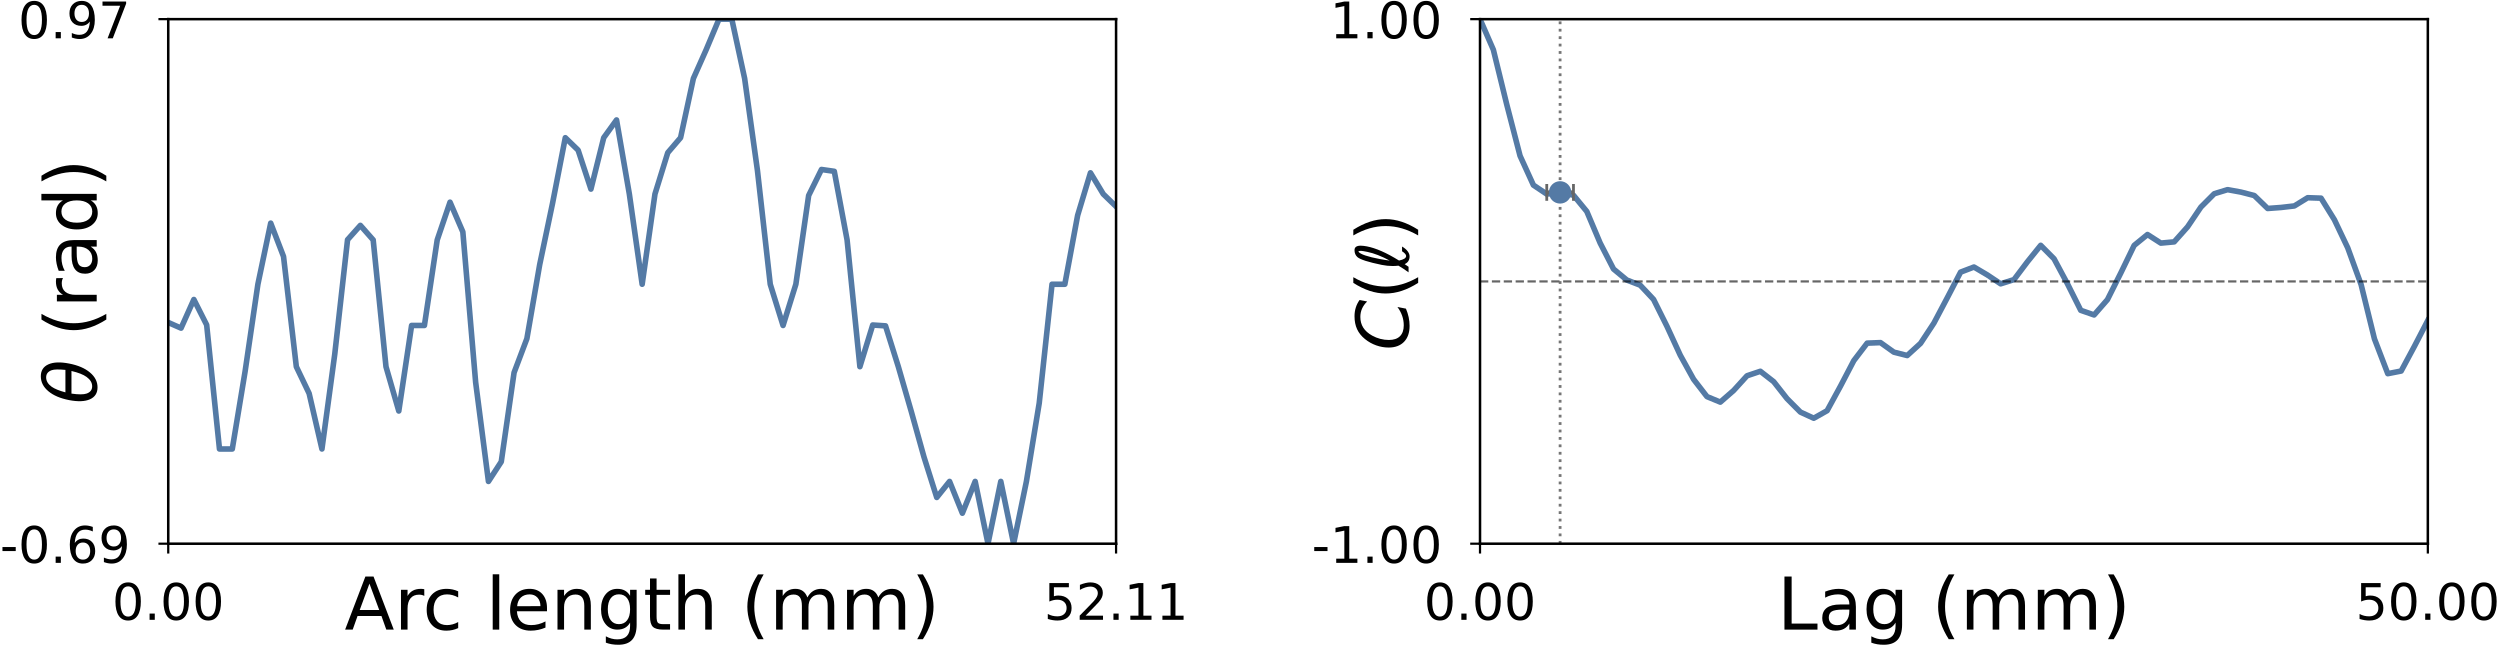
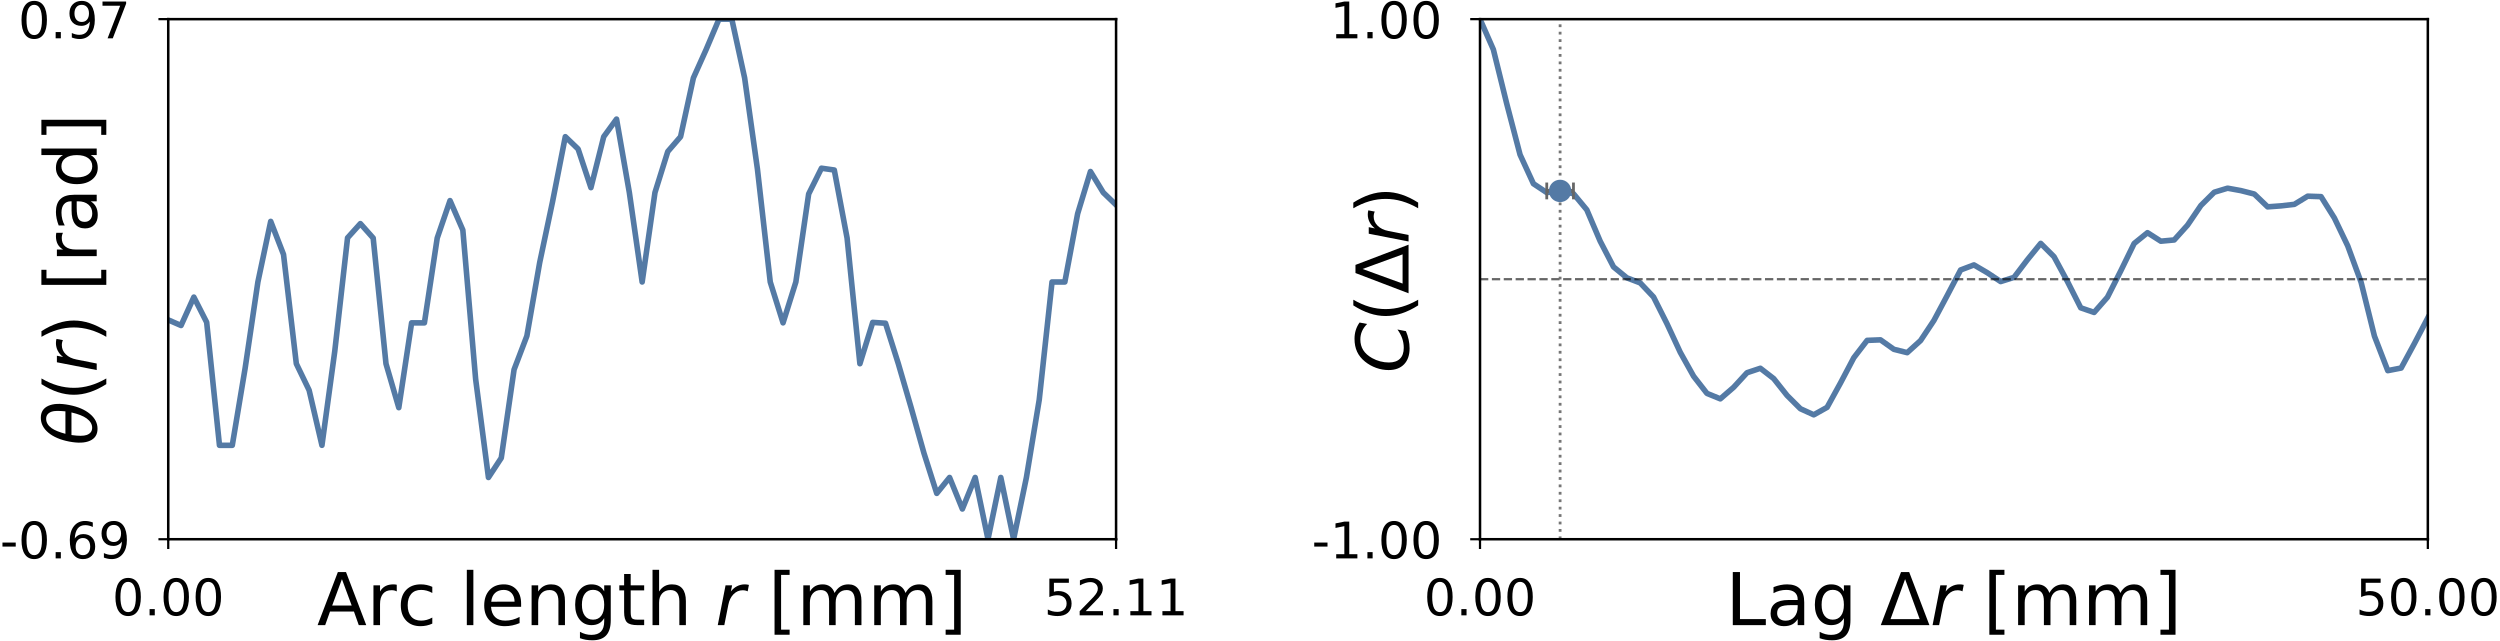
- <svg xmlns="http://www.w3.org/2000/svg" xmlns:xlink="http://www.w3.org/1999/xlink" width="892.663pt" height="230.222pt" viewBox="0 0 892.663 230.222" version="1.1">
+ <svg xmlns="http://www.w3.org/2000/svg" xmlns:xlink="http://www.w3.org/1999/xlink" width="892.663pt" height="228.679pt" viewBox="0 0 892.663 228.679" version="1.1">
  <defs>
    <style type="text/css">*{stroke-linejoin: round; stroke-linecap: butt}</style>
  </defs>
  <g id="figure_1">
    <g id="patch_1">
-       <path d="M 0 230.222  L 892.663 230.222  L 892.663 0  L 0 0  L 0 230.222  z " style="fill: none; opacity: 0" />
+       <path d="M 0 228.679  L 892.663 228.679  L 892.663 0  L 0 0  L 0 228.679  z " style="fill: none; opacity: 0" />
    </g>
    <g id="axes_1">
      <g id="patch_2">
-         <path d="M 60.072 194.139  L 398.51 194.139  L 398.51 6.839  L 60.072 6.839  L 60.072 194.139  z " style="fill: none" />
+         <path d="M 60.072 192.539  L 398.51 192.539  L 398.51 6.839  L 60.072 6.839  L 60.072 192.539  z " style="fill: none" />
      </g>
      <g id="matplotlib.axis_1">
        <g id="xtick_1">
          <g id="line2d_1">
-             <path d="M 60.072 194.139  L 60.072 6.839  " clip-path="url(#p5965bf6356)" style="fill: none; stroke: #b0b0b0; stroke-opacity: 0.25; stroke-width: 0.7; stroke-linecap: square" />
+             <path d="M 60.072 192.539  L 60.072 6.839  " clip-path="url(#p750302f4fc)" style="fill: none; stroke: #b0b0b0; stroke-opacity: 0.25; stroke-width: 0.7; stroke-linecap: square" />
          </g>
          <g id="line2d_2">
            <defs>
-               <path id="mcaba7a3099" d="M 0 0  L 0 3.5  " style="stroke: #000000; stroke-width: 0.8" />
-             </defs>
-             <g>
-               <use xlink:href="#mcaba7a3099" x="60.072" y="194.139" style="stroke: #000000; stroke-width: 0.8" />
+               <path id="md9c0ee90f2" d="M 0 0  L 0 3.5  " style="stroke: #000000; stroke-width: 0.8" />
+             </defs>
+             <g>
+               <use xlink:href="#md9c0ee90f2" x="60.072" y="192.539" style="stroke: #000000; stroke-width: 0.8" />
            </g>
          </g>
          <g id="text_1">
-             <g transform="translate(40.03312 221.3158) scale(0.18 -0.18)">
+             <g transform="translate(40.03312 219.7158) scale(0.18 -0.18)">
              <defs>
                <path id="DejaVuSans-30" d="M 2034 4250  Q 1547 4250 1301 3770  Q 1056 3291 1056 2328  Q 1056 1369 1301 889  Q 1547 409 2034 409  Q 2525 409 2770 889  Q 3016 1369 3016 2328  Q 3016 3291 2770 3770  Q 2525 4250 2034 4250  z M 2034 4750  Q 2819 4750 3233 4129  Q 3647 3509 3647 2328  Q 3647 1150 3233 529  Q 2819 -91 2034 -91  Q 1250 -91 836 529  Q 422 1150 422 2328  Q 422 3509 836 4129  Q 1250 4750 2034 4750  z " transform="scale(0.015625)" />
                <path id="DejaVuSans-2e" d="M 684 794  L 1344 794  L 1344 0  L 684 0  L 684 794  z " transform="scale(0.015625)" />
              </defs>
              <use xlink:href="#DejaVuSans-30" />
              <use xlink:href="#DejaVuSans-2e" transform="translate(63.62305 0)" />
              <use xlink:href="#DejaVuSans-30" transform="translate(95.41016 0)" />
              <use xlink:href="#DejaVuSans-30" transform="translate(159.0332 0)" />
            </g>
          </g>
        </g>
        <g id="xtick_2">
          <g id="line2d_3">
-             <path d="M 398.51 194.139  L 398.51 6.839  " clip-path="url(#p5965bf6356)" style="fill: none; stroke: #b0b0b0; stroke-opacity: 0.25; stroke-width: 0.7; stroke-linecap: square" />
+             <path d="M 398.51 192.539  L 398.51 6.839  " clip-path="url(#p750302f4fc)" style="fill: none; stroke: #b0b0b0; stroke-opacity: 0.25; stroke-width: 0.7; stroke-linecap: square" />
          </g>
          <g id="line2d_4">
            <g>
-               <use xlink:href="#mcaba7a3099" x="398.51" y="194.139" style="stroke: #000000; stroke-width: 0.8" />
+               <use xlink:href="#md9c0ee90f2" x="398.51" y="192.539" style="stroke: #000000; stroke-width: 0.8" />
            </g>
          </g>
          <g id="text_2">
-             <g transform="translate(372.7444 221.3158) scale(0.18 -0.18)">
+             <g transform="translate(372.7444 219.7158) scale(0.18 -0.18)">
              <defs>
                <path id="DejaVuSans-35" d="M 691 4666  L 3169 4666  L 3169 4134  L 1269 4134  L 1269 2991  Q 1406 3038 1543 3061  Q 1681 3084 1819 3084  Q 2600 3084 3056 2656  Q 3513 2228 3513 1497  Q 3513 744 3044 326  Q 2575 -91 1722 -91  Q 1428 -91 1123 -41  Q 819 9 494 109  L 494 744  Q 775 591 1075 516  Q 1375 441 1709 441  Q 2250 441 2565 725  Q 2881 1009 2881 1497  Q 2881 1984 2565 2268  Q 2250 2553 1709 2553  Q 1456 2553 1204 2497  Q 953 2441 691 2322  L 691 4666  z " transform="scale(0.015625)" />
                <path id="DejaVuSans-32" d="M 1228 531  L 3431 531  L 3431 0  L 469 0  L 469 531  Q 828 903 1448 1529  Q 2069 2156 2228 2338  Q 2531 2678 2651 2914  Q 2772 3150 2772 3378  Q 2772 3750 2511 3984  Q 2250 4219 1831 4219  Q 1534 4219 1204 4116  Q 875 4013 500 3803  L 500 4441  Q 881 4594 1212 4672  Q 1544 4750 1819 4750  Q 2544 4750 2975 4387  Q 3406 4025 3406 3419  Q 3406 3131 3298 2873  Q 3191 2616 2906 2266  Q 2828 2175 2409 1742  Q 1991 1309 1228 531  z " transform="scale(0.015625)" />
                <path id="DejaVuSans-31" d="M 794 531  L 1825 531  L 1825 4091  L 703 3866  L 703 4441  L 1819 4666  L 2450 4666  L 2450 531  L 3481 531  L 3481 0  L 794 0  L 794 531  z " transform="scale(0.015625)" />
              </defs>
              <use xlink:href="#DejaVuSans-35" />
              <use xlink:href="#DejaVuSans-32" transform="translate(63.62305 0)" />
              <use xlink:href="#DejaVuSans-2e" transform="translate(127.2461 0)" />
              <use xlink:href="#DejaVuSans-31" transform="translate(159.0332 0)" />
              <use xlink:href="#DejaVuSans-31" transform="translate(222.6562 0)" />
            </g>
          </g>
        </g>
        <g id="text_3">
-           <g transform="translate(123.0281 224.8152) scale(0.26 -0.26)">
+           <g transform="translate(113.2009 223.2192) scale(0.26 -0.26)">
            <defs>
              <path id="DejaVuSans-41" d="M 2188 4044  L 1331 1722  L 3047 1722  L 2188 4044  z M 1831 4666  L 2547 4666  L 4325 0  L 3669 0  L 3244 1197  L 1141 1197  L 716 0  L 50 0  L 1831 4666  z " transform="scale(0.015625)" />
              <path id="DejaVuSans-72" d="M 2631 2963  Q 2534 3019 2420 3045  Q 2306 3072 2169 3072  Q 1681 3072 1420 2755  Q 1159 2438 1159 1844  L 1159 0  L 581 0  L 581 3500  L 1159 3500  L 1159 2956  Q 1341 3275 1631 3429  Q 1922 3584 2338 3584  Q 2397 3584 2469 3576  Q 2541 3569 2628 3553  L 2631 2963  z " transform="scale(0.015625)" />
              <path id="DejaVuSans-63" d="M 3122 3366  L 3122 2828  Q 2878 2963 2633 3030  Q 2388 3097 2138 3097  Q 1578 3097 1268 2742  Q 959 2388 959 1747  Q 959 1106 1268 751  Q 1578 397 2138 397  Q 2388 397 2633 464  Q 2878 531 3122 666  L 3122 134  Q 2881 22 2623 -34  Q 2366 -91 2075 -91  Q 1284 -91 818 406  Q 353 903 353 1747  Q 353 2603 823 3093  Q 1294 3584 2113 3584  Q 2378 3584 2631 3529  Q 2884 3475 3122 3366  z " transform="scale(0.015625)" />
              <path id="DejaVuSans-20" transform="scale(0.015625)" />
              <path id="DejaVuSans-6c" d="M 603 4863  L 1178 4863  L 1178 0  L 603 0  L 603 4863  z " transform="scale(0.015625)" />
              <path id="DejaVuSans-65" d="M 3597 1894  L 3597 1613  L 953 1613  Q 991 1019 1311 708  Q 1631 397 2203 397  Q 2534 397 2845 478  Q 3156 559 3463 722  L 3463 178  Q 3153 47 2828 -22  Q 2503 -91 2169 -91  Q 1331 -91 842 396  Q 353 884 353 1716  Q 353 2575 817 3079  Q 1281 3584 2069 3584  Q 2775 3584 3186 3129  Q 3597 2675 3597 1894  z M 3022 2063  Q 3016 2534 2758 2815  Q 2500 3097 2075 3097  Q 1594 3097 1305 2825  Q 1016 2553 972 2059  L 3022 2063  z " transform="scale(0.015625)" />
              <path id="DejaVuSans-6e" d="M 3513 2113  L 3513 0  L 2938 0  L 2938 2094  Q 2938 2591 2744 2837  Q 2550 3084 2163 3084  Q 1697 3084 1428 2787  Q 1159 2491 1159 1978  L 1159 0  L 581 0  L 581 3500  L 1159 3500  L 1159 2956  Q 1366 3272 1645 3428  Q 1925 3584 2291 3584  Q 2894 3584 3203 3211  Q 3513 2838 3513 2113  z " transform="scale(0.015625)" />
              <path id="DejaVuSans-67" d="M 2906 1791  Q 2906 2416 2648 2759  Q 2391 3103 1925 3103  Q 1463 3103 1205 2759  Q 947 2416 947 1791  Q 947 1169 1205 825  Q 1463 481 1925 481  Q 2391 481 2648 825  Q 2906 1169 2906 1791  z M 3481 434  Q 3481 -459 3084 -895  Q 2688 -1331 1869 -1331  Q 1566 -1331 1297 -1286  Q 1028 -1241 775 -1147  L 775 -588  Q 1028 -725 1275 -790  Q 1522 -856 1778 -856  Q 2344 -856 2625 -561  Q 2906 -266 2906 331  L 2906 616  Q 2728 306 2450 153  Q 2172 0 1784 0  Q 1141 0 747 490  Q 353 981 353 1791  Q 353 2603 747 3093  Q 1141 3584 1784 3584  Q 2172 3584 2450 3431  Q 2728 3278 2906 2969  L 2906 3500  L 3481 3500  L 3481 434  z " transform="scale(0.015625)" />
              <path id="DejaVuSans-74" d="M 1172 4494  L 1172 3500  L 2356 3500  L 2356 3053  L 1172 3053  L 1172 1153  Q 1172 725 1289 603  Q 1406 481 1766 481  L 2356 481  L 2356 0  L 1766 0  Q 1100 0 847 248  Q 594 497 594 1153  L 594 3053  L 172 3053  L 172 3500  L 594 3500  L 594 4494  L 1172 4494  z " transform="scale(0.015625)" />
              <path id="DejaVuSans-68" d="M 3513 2113  L 3513 0  L 2938 0  L 2938 2094  Q 2938 2591 2744 2837  Q 2550 3084 2163 3084  Q 1697 3084 1428 2787  Q 1159 2491 1159 1978  L 1159 0  L 581 0  L 581 4863  L 1159 4863  L 1159 2956  Q 1366 3272 1645 3428  Q 1925 3584 2291 3584  Q 2894 3584 3203 3211  Q 3513 2838 3513 2113  z " transform="scale(0.015625)" />
-               <path id="DejaVuSans-28" d="M 1984 4856  Q 1566 4138 1362 3434  Q 1159 2731 1159 2009  Q 1159 1288 1364 580  Q 1569 -128 1984 -844  L 1484 -844  Q 1016 -109 783 600  Q 550 1309 550 2009  Q 550 2706 781 3412  Q 1013 4119 1484 4856  L 1984 4856  z " transform="scale(0.015625)" />
+               <path id="DejaVuSans-Oblique-72" d="M 2853 2969  Q 2766 3016 2653 3041  Q 2541 3066 2413 3066  Q 1953 3066 1609 2717  Q 1266 2369 1153 1784  L 800 0  L 225 0  L 909 3500  L 1484 3500  L 1375 2956  Q 1603 3259 1920 3421  Q 2238 3584 2597 3584  Q 2691 3584 2781 3573  Q 2872 3563 2963 3538  L 2853 2969  z " transform="scale(0.015625)" />
+               <path id="DejaVuSans-5b" d="M 550 4863  L 1875 4863  L 1875 4416  L 1125 4416  L 1125 -397  L 1875 -397  L 1875 -844  L 550 -844  L 550 4863  z " transform="scale(0.015625)" />
              <path id="DejaVuSans-6d" d="M 3328 2828  Q 3544 3216 3844 3400  Q 4144 3584 4550 3584  Q 5097 3584 5394 3201  Q 5691 2819 5691 2113  L 5691 0  L 5113 0  L 5113 2094  Q 5113 2597 4934 2840  Q 4756 3084 4391 3084  Q 3944 3084 3684 2787  Q 3425 2491 3425 1978  L 3425 0  L 2847 0  L 2847 2094  Q 2847 2600 2669 2842  Q 2491 3084 2119 3084  Q 1678 3084 1418 2786  Q 1159 2488 1159 1978  L 1159 0  L 581 0  L 581 3500  L 1159 3500  L 1159 2956  Q 1356 3278 1631 3431  Q 1906 3584 2284 3584  Q 2666 3584 2933 3390  Q 3200 3197 3328 2828  z " transform="scale(0.015625)" />
-               <path id="DejaVuSans-29" d="M 513 4856  L 1013 4856  Q 1481 4119 1714 3412  Q 1947 2706 1947 2009  Q 1947 1309 1714 600  Q 1481 -109 1013 -844  L 513 -844  Q 928 -128 1133 580  Q 1338 1288 1338 2009  Q 1338 2731 1133 3434  Q 928 4138 513 4856  z " transform="scale(0.015625)" />
-             </defs>
-             <use xlink:href="#DejaVuSans-41" />
-             <use xlink:href="#DejaVuSans-72" transform="translate(68.4082 0)" />
-             <use xlink:href="#DejaVuSans-63" transform="translate(107.2715 0)" />
-             <use xlink:href="#DejaVuSans-20" transform="translate(162.252 0)" />
-             <use xlink:href="#DejaVuSans-6c" transform="translate(194.0391 0)" />
-             <use xlink:href="#DejaVuSans-65" transform="translate(221.8223 0)" />
-             <use xlink:href="#DejaVuSans-6e" transform="translate(283.3457 0)" />
-             <use xlink:href="#DejaVuSans-67" transform="translate(346.7246 0)" />
-             <use xlink:href="#DejaVuSans-74" transform="translate(410.2012 0)" />
-             <use xlink:href="#DejaVuSans-68" transform="translate(449.4102 0)" />
-             <use xlink:href="#DejaVuSans-20" transform="translate(512.7891 0)" />
-             <use xlink:href="#DejaVuSans-28" transform="translate(544.5762 0)" />
-             <use xlink:href="#DejaVuSans-6d" transform="translate(583.5898 0)" />
-             <use xlink:href="#DejaVuSans-6d" transform="translate(681.002 0)" />
-             <use xlink:href="#DejaVuSans-29" transform="translate(778.4141 0)" />
+               <path id="DejaVuSans-5d" d="M 1947 4863  L 1947 -844  L 622 -844  L 622 -397  L 1369 -397  L 1369 4416  L 622 4416  L 622 4863  L 1947 4863  z " transform="scale(0.015625)" />
+             </defs>
+             <use xlink:href="#DejaVuSans-41" transform="translate(0 0.015625)" />
+             <use xlink:href="#DejaVuSans-72" transform="translate(68.4082 0.015625)" />
+             <use xlink:href="#DejaVuSans-63" transform="translate(109.5215 0.015625)" />
+             <use xlink:href="#DejaVuSans-20" transform="translate(164.502 0.015625)" />
+             <use xlink:href="#DejaVuSans-6c" transform="translate(196.2891 0.015625)" />
+             <use xlink:href="#DejaVuSans-65" transform="translate(224.0723 0.015625)" />
+             <use xlink:href="#DejaVuSans-6e" transform="translate(285.5957 0.015625)" />
+             <use xlink:href="#DejaVuSans-67" transform="translate(348.9746 0.015625)" />
+             <use xlink:href="#DejaVuSans-74" transform="translate(412.4512 0.015625)" />
+             <use xlink:href="#DejaVuSans-68" transform="translate(451.6602 0.015625)" />
+             <use xlink:href="#DejaVuSans-20" transform="translate(515.0391 0.015625)" />
+             <use xlink:href="#DejaVuSans-Oblique-72" transform="translate(546.8262 0.015625)" />
+             <use xlink:href="#DejaVuSans-20" transform="translate(587.9395 0.015625)" />
+             <use xlink:href="#DejaVuSans-5b" transform="translate(619.7266 0.015625)" />
+             <use xlink:href="#DejaVuSans-6d" transform="translate(658.7402 0.015625)" />
+             <use xlink:href="#DejaVuSans-6d" transform="translate(756.1523 0.015625)" />
+             <use xlink:href="#DejaVuSans-5d" transform="translate(853.5645 0.015625)" />
          </g>
        </g>
      </g>
      <g id="matplotlib.axis_2">
        <g id="ytick_1">
          <g id="line2d_5">
-             <path d="M 60.072 194.139  L 398.51 194.139  " clip-path="url(#p5965bf6356)" style="fill: none; stroke: #b0b0b0; stroke-opacity: 0.25; stroke-width: 0.7; stroke-linecap: square" />
+             <path d="M 60.072 192.539  L 398.51 192.539  " clip-path="url(#p750302f4fc)" style="fill: none; stroke: #b0b0b0; stroke-opacity: 0.25; stroke-width: 0.7; stroke-linecap: square" />
          </g>
          <g id="line2d_6">
            <defs>
-               <path id="m5c3ccaa0fc" d="M 0 0  L -3.5 0  " style="stroke: #000000; stroke-width: 0.8" />
-             </defs>
-             <g>
-               <use xlink:href="#m5c3ccaa0fc" x="60.072" y="194.139" style="stroke: #000000; stroke-width: 0.8" />
+               <path id="m262444c61d" d="M 0 0  L -3.5 0  " style="stroke: #000000; stroke-width: 0.8" />
+             </defs>
+             <g>
+               <use xlink:href="#m262444c61d" x="60.072" y="192.539" style="stroke: #000000; stroke-width: 0.8" />
            </g>
          </g>
          <g id="text_4">
-             <g transform="translate(0 200.9772) scale(0.18 -0.18)">
+             <g transform="translate(0 199.3772) scale(0.18 -0.18)">
              <defs>
                <path id="DejaVuSans-2d" d="M 313 2009  L 1997 2009  L 1997 1497  L 313 1497  L 313 2009  z " transform="scale(0.015625)" />
                <path id="DejaVuSans-36" d="M 2113 2584  Q 1688 2584 1439 2293  Q 1191 2003 1191 1497  Q 1191 994 1439 701  Q 1688 409 2113 409  Q 2538 409 2786 701  Q 3034 994 3034 1497  Q 3034 2003 2786 2293  Q 2538 2584 2113 2584  z M 3366 4563  L 3366 3988  Q 3128 4100 2886 4159  Q 2644 4219 2406 4219  Q 1781 4219 1451 3797  Q 1122 3375 1075 2522  Q 1259 2794 1537 2939  Q 1816 3084 2150 3084  Q 2853 3084 3261 2657  Q 3669 2231 3669 1497  Q 3669 778 3244 343  Q 2819 -91 2113 -91  Q 1303 -91 875 529  Q 447 1150 447 2328  Q 447 3434 972 4092  Q 1497 4750 2381 4750  Q 2619 4750 2861 4703  Q 3103 4656 3366 4563  z " transform="scale(0.015625)" />
                <path id="DejaVuSans-39" d="M 703 97  L 703 672  Q 941 559 1184 500  Q 1428 441 1663 441  Q 2288 441 2617 861  Q 2947 1281 2994 2138  Q 2813 1869 2534 1725  Q 2256 1581 1919 1581  Q 1219 1581 811 2004  Q 403 2428 403 3163  Q 403 3881 828 4315  Q 1253 4750 1959 4750  Q 2769 4750 3195 4129  Q 3622 3509 3622 2328  Q 3622 1225 3098 567  Q 2575 -91 1691 -91  Q 1453 -91 1209 -44  Q 966 3 703 97  z M 1959 2075  Q 2384 2075 2632 2365  Q 2881 2656 2881 3163  Q 2881 3666 2632 3958  Q 2384 4250 1959 4250  Q 1534 4250 1286 3958  Q 1038 3666 1038 3163  Q 1038 2656 1286 2365  Q 1534 2075 1959 2075  z " transform="scale(0.015625)" />
              </defs>
              <use xlink:href="#DejaVuSans-2d" />
              <use xlink:href="#DejaVuSans-30" transform="translate(36.08398 0)" />
              <use xlink:href="#DejaVuSans-2e" transform="translate(99.70703 0)" />
              <use xlink:href="#DejaVuSans-36" transform="translate(131.4941 0)" />
              <use xlink:href="#DejaVuSans-39" transform="translate(195.1172 0)" />
            </g>
          </g>
        </g>
        <g id="ytick_2">
          <g id="line2d_7">
-             <path d="M 60.072 6.839  L 398.51 6.839  " clip-path="url(#p5965bf6356)" style="fill: none; stroke: #b0b0b0; stroke-opacity: 0.25; stroke-width: 0.7; stroke-linecap: square" />
+             <path d="M 60.072 6.839  L 398.51 6.839  " clip-path="url(#p750302f4fc)" style="fill: none; stroke: #b0b0b0; stroke-opacity: 0.25; stroke-width: 0.7; stroke-linecap: square" />
          </g>
          <g id="line2d_8">
            <g>
-               <use xlink:href="#m5c3ccaa0fc" x="60.072" y="6.839" style="stroke: #000000; stroke-width: 0.8" />
+               <use xlink:href="#m262444c61d" x="60.072" y="6.839" style="stroke: #000000; stroke-width: 0.8" />
            </g>
          </g>
          <g id="text_5">
            <g transform="translate(6.494062 13.67719) scale(0.18 -0.18)">
              <defs>
                <path id="DejaVuSans-37" d="M 525 4666  L 3525 4666  L 3525 4397  L 1831 0  L 1172 0  L 2766 4134  L 525 4134  L 525 4666  z " transform="scale(0.015625)" />
              </defs>
              <use xlink:href="#DejaVuSans-30" />
              <use xlink:href="#DejaVuSans-2e" transform="translate(63.62305 0)" />
              <use xlink:href="#DejaVuSans-39" transform="translate(95.41016 0)" />
              <use xlink:href="#DejaVuSans-37" transform="translate(159.0332 0)" />
            </g>
          </g>
        </g>
        <g id="text_6">
-           <g transform="translate(34.59281 144.2986) rotate(-90) scale(0.26 -0.26)">
+           <g transform="translate(34.59281 159.0986) rotate(-90) scale(0.26 -0.26)">
            <defs>
              <path id="DejaVuSans-Oblique-3b8" d="M 2913 2219  L 925 2219  Q 791 1284 928 888  Q 1100 400 1566 400  Q 2034 400 2391 891  Q 2703 1322 2913 2219  z M 3009 2750  Q 3094 3638 2984 3950  Q 2813 4444 2353 4444  Q 1875 4444 1525 3956  Q 1250 3563 1034 2750  L 3009 2750  z M 2444 4913  Q 3194 4913 3494 4250  Q 3794 3591 3566 2422  Q 3341 1256 2781 594  Q 2225 -72 1475 -72  Q 722 -72 425 594  Q 128 1256 353 2422  Q 581 3591 1134 4250  Q 1691 4913 2444 4913  z " transform="scale(0.015625)" />
+               <path id="DejaVuSans-28" d="M 1984 4856  Q 1566 4138 1362 3434  Q 1159 2731 1159 2009  Q 1159 1288 1364 580  Q 1569 -128 1984 -844  L 1484 -844  Q 1016 -109 783 600  Q 550 1309 550 2009  Q 550 2706 781 3412  Q 1013 4119 1484 4856  L 1984 4856  z " transform="scale(0.015625)" />
+               <path id="DejaVuSans-29" d="M 513 4856  L 1013 4856  Q 1481 4119 1714 3412  Q 1947 2706 1947 2009  Q 1947 1309 1714 600  Q 1481 -109 1013 -844  L 513 -844  Q 928 -128 1133 580  Q 1338 1288 1338 2009  Q 1338 2731 1133 3434  Q 928 4138 513 4856  z " transform="scale(0.015625)" />
              <path id="DejaVuSans-61" d="M 2194 1759  Q 1497 1759 1228 1600  Q 959 1441 959 1056  Q 959 750 1161 570  Q 1363 391 1709 391  Q 2188 391 2477 730  Q 2766 1069 2766 1631  L 2766 1759  L 2194 1759  z M 3341 1997  L 3341 0  L 2766 0  L 2766 531  Q 2569 213 2275 61  Q 1981 -91 1556 -91  Q 1019 -91 701 211  Q 384 513 384 1019  Q 384 1609 779 1909  Q 1175 2209 1959 2209  L 2766 2209  L 2766 2266  Q 2766 2663 2505 2880  Q 2244 3097 1772 3097  Q 1472 3097 1187 3025  Q 903 2953 641 2809  L 641 3341  Q 956 3463 1253 3523  Q 1550 3584 1831 3584  Q 2591 3584 2966 3190  Q 3341 2797 3341 1997  z " transform="scale(0.015625)" />
              <path id="DejaVuSans-64" d="M 2906 2969  L 2906 4863  L 3481 4863  L 3481 0  L 2906 0  L 2906 525  Q 2725 213 2448 61  Q 2172 -91 1784 -91  Q 1150 -91 751 415  Q 353 922 353 1747  Q 353 2572 751 3078  Q 1150 3584 1784 3584  Q 2172 3584 2448 3432  Q 2725 3281 2906 2969  z M 947 1747  Q 947 1113 1208 752  Q 1469 391 1925 391  Q 2381 391 2643 752  Q 2906 1113 2906 1747  Q 2906 2381 2643 2742  Q 2381 3103 1925 3103  Q 1469 3103 1208 2742  Q 947 2381 947 1747  z " transform="scale(0.015625)" />
            </defs>
            <use xlink:href="#DejaVuSans-Oblique-3b8" transform="translate(0 0.234375)" />
-             <use xlink:href="#DejaVuSans-20" transform="translate(61.18164 0.234375)" />
-             <use xlink:href="#DejaVuSans-28" transform="translate(92.96875 0.234375)" />
-             <use xlink:href="#DejaVuSans-72" transform="translate(131.9824 0.234375)" />
-             <use xlink:href="#DejaVuSans-61" transform="translate(173.0957 0.234375)" />
-             <use xlink:href="#DejaVuSans-64" transform="translate(234.375 0.234375)" />
-             <use xlink:href="#DejaVuSans-29" transform="translate(297.8516 0.234375)" />
+             <use xlink:href="#DejaVuSans-28" transform="translate(61.18164 0.234375)" />
+             <use xlink:href="#DejaVuSans-Oblique-72" transform="translate(100.1953 0.234375)" />
+             <use xlink:href="#DejaVuSans-29" transform="translate(141.3086 0.234375)" />
+             <use xlink:href="#DejaVuSans-20" transform="translate(180.3223 0.234375)" />
+             <use xlink:href="#DejaVuSans-5b" transform="translate(212.1094 0.234375)" />
+             <use xlink:href="#DejaVuSans-72" transform="translate(251.123 0.234375)" />
+             <use xlink:href="#DejaVuSans-61" transform="translate(292.2363 0.234375)" />
+             <use xlink:href="#DejaVuSans-64" transform="translate(353.5156 0.234375)" />
+             <use xlink:href="#DejaVuSans-5d" transform="translate(416.9922 0.234375)" />
          </g>
        </g>
      </g>
      <g id="line2d_9">
-         <path d="M 60.072 115.157  L 64.646 117.16  L 69.219 106.944  L 73.793 116.01  L 78.366 160.312  L 82.94 160.312  L 87.513 132.648  L 92.087 101.49  L 96.66 79.676  L 101.234 91.58  L 105.807 130.929  L 110.38 140.484  L 114.954 160.312  L 119.527 126.484  L 124.101 85.597  L 128.674 80.474  L 133.248 85.666  L 137.821 130.929  L 142.395 146.753  L 146.968 116.21  L 151.542 116.21  L 156.115 85.666  L 160.689 72.191  L 165.262 82.795  L 169.836 136.506  L 174.409 171.9  L 178.983 164.867  L 183.556 133.043  L 188.13 120.927  L 192.703 94.498  L 197.277 72.675  L 201.85 49.173  L 206.424 53.61  L 210.997 67.518  L 215.57 49.173  L 220.144 42.835  L 224.717 69.286  L 229.291 101.49  L 233.864 69.286  L 238.438 54.52  L 243.011 49.173  L 247.585 28.006  L 252.158 17.731  L 256.732 6.839  L 261.305 6.839  L 265.879 28.006  L 270.452 60.834  L 275.026 101.49  L 279.599 116.21  L 284.173 101.49  L 288.746 69.795  L 293.32 60.519  L 297.893 61.173  L 302.467 85.666  L 307.04 130.929  L 311.614 116.052  L 316.187 116.351  L 320.761 130.929  L 325.334 146.753  L 329.907 163.133  L 334.481 177.622  L 339.054 171.9  L 343.628 183.246  L 348.201 171.9  L 352.775 194.139  L 357.348 171.9  L 361.922 194.139  L 366.495 171.9  L 371.069 143.947  L 375.642 101.49  L 380.216 101.49  L 384.789 76.887  L 389.363 61.711  L 393.936 69.286  L 398.51 73.726  " clip-path="url(#p5965bf6356)" style="fill: none; stroke: #547aa5; stroke-width: 2; stroke-linecap: square" />
+         <path d="M 60.072 114.231  L 64.646 116.218  L 69.219 106.089  L 73.793 115.078  L 78.366 159.001  L 82.94 159.001  L 87.513 131.573  L 92.087 100.681  L 96.66 79.054  L 101.234 90.856  L 105.807 129.869  L 110.38 139.342  L 114.954 159.001  L 119.527 125.462  L 124.101 84.924  L 128.674 79.845  L 133.248 84.993  L 137.821 129.869  L 142.395 145.558  L 146.968 115.275  L 151.542 115.275  L 156.115 84.993  L 160.689 71.632  L 165.262 82.146  L 169.836 135.398  L 174.409 170.49  L 178.983 163.517  L 183.556 131.965  L 188.13 119.952  L 192.703 93.749  L 197.277 72.112  L 201.85 48.811  L 206.424 53.21  L 210.997 67  L 215.57 48.811  L 220.144 42.528  L 224.717 68.753  L 229.291 100.681  L 233.864 68.753  L 238.438 54.113  L 243.011 48.811  L 247.585 27.825  L 252.158 17.638  L 256.732 6.839  L 261.305 6.839  L 265.879 27.825  L 270.452 60.373  L 275.026 100.681  L 279.599 115.275  L 284.173 100.681  L 288.746 69.257  L 293.32 60.061  L 297.893 60.709  L 302.467 84.993  L 307.04 129.869  L 311.614 115.119  L 316.187 115.416  L 320.761 129.869  L 325.334 145.558  L 329.907 161.798  L 334.481 176.164  L 339.054 170.49  L 343.628 181.739  L 348.201 170.49  L 352.775 192.539  L 357.348 170.49  L 361.922 192.539  L 366.495 170.49  L 371.069 142.776  L 375.642 100.681  L 380.216 100.681  L 384.789 76.289  L 389.363 61.242  L 393.936 68.753  L 398.51 73.155  " clip-path="url(#p750302f4fc)" style="fill: none; stroke: #547aa5; stroke-width: 2; stroke-linecap: square" />
      </g>
      <g id="patch_3">
-         <path d="M 60.072 194.139  L 60.072 6.839  " style="fill: none; stroke: #000000; stroke-width: 0.9; stroke-linejoin: miter; stroke-linecap: square" />
+         <path d="M 60.072 192.539  L 60.072 6.839  " style="fill: none; stroke: #000000; stroke-width: 0.9; stroke-linejoin: miter; stroke-linecap: square" />
      </g>
      <g id="patch_4">
-         <path d="M 398.51 194.139  L 398.51 6.839  " style="fill: none; stroke: #000000; stroke-width: 0.9; stroke-linejoin: miter; stroke-linecap: square" />
+         <path d="M 398.51 192.539  L 398.51 6.839  " style="fill: none; stroke: #000000; stroke-width: 0.9; stroke-linejoin: miter; stroke-linecap: square" />
      </g>
      <g id="patch_5">
-         <path d="M 60.072 194.139  L 398.51 194.139  " style="fill: none; stroke: #000000; stroke-width: 0.9; stroke-linejoin: miter; stroke-linecap: square" />
+         <path d="M 60.072 192.539  L 398.51 192.539  " style="fill: none; stroke: #000000; stroke-width: 0.9; stroke-linejoin: miter; stroke-linecap: square" />
      </g>
      <g id="patch_6">
        <path d="M 60.072 6.839  L 398.51 6.839  " style="fill: none; stroke: #000000; stroke-width: 0.9; stroke-linejoin: miter; stroke-linecap: square" />
      </g>
    </g>
    <g id="axes_2">
      <g id="patch_7">
-         <path d="M 528.46 194.139  L 866.897 194.139  L 866.897 6.839  L 528.46 6.839  L 528.46 194.139  z " style="fill: none" />
+         <path d="M 528.46 192.539  L 866.897 192.539  L 866.897 6.839  L 528.46 6.839  L 528.46 192.539  z " style="fill: none" />
      </g>
      <g id="matplotlib.axis_3">
        <g id="xtick_3">
          <g id="line2d_10">
-             <path d="M 528.46 194.139  L 528.46 6.839  " clip-path="url(#p56c41c1aee)" style="fill: none; stroke: #b0b0b0; stroke-opacity: 0.25; stroke-width: 0.7; stroke-linecap: square" />
+             <path d="M 528.46 192.539  L 528.46 6.839  " clip-path="url(#p40289ebe3d)" style="fill: none; stroke: #b0b0b0; stroke-opacity: 0.25; stroke-width: 0.7; stroke-linecap: square" />
          </g>
          <g id="line2d_11">
            <g>
-               <use xlink:href="#mcaba7a3099" x="528.46" y="194.139" style="stroke: #000000; stroke-width: 0.8" />
+               <use xlink:href="#md9c0ee90f2" x="528.46" y="192.539" style="stroke: #000000; stroke-width: 0.8" />
            </g>
          </g>
          <g id="text_7">
-             <g transform="translate(508.4206 221.3158) scale(0.18 -0.18)">
+             <g transform="translate(508.4206 219.7158) scale(0.18 -0.18)">
              <use xlink:href="#DejaVuSans-30" />
              <use xlink:href="#DejaVuSans-2e" transform="translate(63.62305 0)" />
              <use xlink:href="#DejaVuSans-30" transform="translate(95.41016 0)" />
              <use xlink:href="#DejaVuSans-30" transform="translate(159.0332 0)" />
            </g>
          </g>
        </g>
        <g id="xtick_4">
          <g id="line2d_12">
-             <path d="M 866.897 194.139  L 866.897 6.839  " clip-path="url(#p56c41c1aee)" style="fill: none; stroke: #b0b0b0; stroke-opacity: 0.25; stroke-width: 0.7; stroke-linecap: square" />
+             <path d="M 866.897 192.539  L 866.897 6.839  " clip-path="url(#p40289ebe3d)" style="fill: none; stroke: #b0b0b0; stroke-opacity: 0.25; stroke-width: 0.7; stroke-linecap: square" />
          </g>
          <g id="line2d_13">
            <g>
-               <use xlink:href="#mcaba7a3099" x="866.897" y="194.139" style="stroke: #000000; stroke-width: 0.8" />
+               <use xlink:href="#md9c0ee90f2" x="866.897" y="192.539" style="stroke: #000000; stroke-width: 0.8" />
            </g>
          </g>
          <g id="text_8">
-             <g transform="translate(841.1319 221.3158) scale(0.18 -0.18)">
+             <g transform="translate(841.1319 219.7158) scale(0.18 -0.18)">
              <use xlink:href="#DejaVuSans-35" />
              <use xlink:href="#DejaVuSans-30" transform="translate(63.62305 0)" />
              <use xlink:href="#DejaVuSans-2e" transform="translate(127.2461 0)" />
              <use xlink:href="#DejaVuSans-30" transform="translate(159.0332 0)" />
              <use xlink:href="#DejaVuSans-30" transform="translate(222.6562 0)" />
            </g>
          </g>
        </g>
        <g id="text_9">
-           <g transform="translate(634.6142 224.8152) scale(0.26 -0.26)">
+           <g transform="translate(616.1684 223.2192) scale(0.26 -0.26)">
            <defs>
              <path id="DejaVuSans-4c" d="M 628 4666  L 1259 4666  L 1259 531  L 3531 531  L 3531 0  L 628 0  L 628 4666  z " transform="scale(0.015625)" />
-             </defs>
-             <use xlink:href="#DejaVuSans-4c" />
-             <use xlink:href="#DejaVuSans-61" transform="translate(55.71289 0)" />
-             <use xlink:href="#DejaVuSans-67" transform="translate(116.9922 0)" />
-             <use xlink:href="#DejaVuSans-20" transform="translate(180.4688 0)" />
-             <use xlink:href="#DejaVuSans-28" transform="translate(212.2559 0)" />
-             <use xlink:href="#DejaVuSans-6d" transform="translate(251.2695 0)" />
-             <use xlink:href="#DejaVuSans-6d" transform="translate(348.6816 0)" />
-             <use xlink:href="#DejaVuSans-29" transform="translate(446.0938 0)" />
+               <path id="DejaVuSans-394" d="M 2188 4044  L 906 525  L 3472 525  L 2188 4044  z M 50 0  L 1831 4666  L 2547 4666  L 4325 0  L 50 0  z " transform="scale(0.015625)" />
+             </defs>
+             <use xlink:href="#DejaVuSans-4c" transform="translate(0 0.015625)" />
+             <use xlink:href="#DejaVuSans-61" transform="translate(55.71289 0.015625)" />
+             <use xlink:href="#DejaVuSans-67" transform="translate(116.9922 0.015625)" />
+             <use xlink:href="#DejaVuSans-20" transform="translate(180.4688 0.015625)" />
+             <use xlink:href="#DejaVuSans-394" transform="translate(212.2559 0.015625)" />
+             <use xlink:href="#DejaVuSans-Oblique-72" transform="translate(280.6641 0.015625)" />
+             <use xlink:href="#DejaVuSans-20" transform="translate(321.7773 0.015625)" />
+             <use xlink:href="#DejaVuSans-5b" transform="translate(353.5645 0.015625)" />
+             <use xlink:href="#DejaVuSans-6d" transform="translate(392.5781 0.015625)" />
+             <use xlink:href="#DejaVuSans-6d" transform="translate(489.9902 0.015625)" />
+             <use xlink:href="#DejaVuSans-5d" transform="translate(587.4023 0.015625)" />
          </g>
        </g>
      </g>
      <g id="matplotlib.axis_4">
        <g id="ytick_3">
          <g id="line2d_14">
-             <path d="M 528.46 194.139  L 866.897 194.139  " clip-path="url(#p56c41c1aee)" style="fill: none; stroke: #b0b0b0; stroke-opacity: 0.25; stroke-width: 0.7; stroke-linecap: square" />
+             <path d="M 528.46 192.539  L 866.897 192.539  " clip-path="url(#p40289ebe3d)" style="fill: none; stroke: #b0b0b0; stroke-opacity: 0.25; stroke-width: 0.7; stroke-linecap: square" />
          </g>
          <g id="line2d_15">
            <g>
-               <use xlink:href="#m5c3ccaa0fc" x="528.46" y="194.139" style="stroke: #000000; stroke-width: 0.8" />
+               <use xlink:href="#m262444c61d" x="528.46" y="192.539" style="stroke: #000000; stroke-width: 0.8" />
            </g>
          </g>
          <g id="text_10">
-             <g transform="translate(468.3875 200.9772) scale(0.18 -0.18)">
+             <g transform="translate(468.3875 199.3772) scale(0.18 -0.18)">
              <use xlink:href="#DejaVuSans-2d" />
              <use xlink:href="#DejaVuSans-31" transform="translate(36.08398 0)" />
              <use xlink:href="#DejaVuSans-2e" transform="translate(99.70703 0)" />
              <use xlink:href="#DejaVuSans-30" transform="translate(131.4941 0)" />
              <use xlink:href="#DejaVuSans-30" transform="translate(195.1172 0)" />
            </g>
          </g>
        </g>
        <g id="ytick_4">
          <g id="line2d_16">
-             <path d="M 528.46 6.839  L 866.897 6.839  " clip-path="url(#p56c41c1aee)" style="fill: none; stroke: #b0b0b0; stroke-opacity: 0.25; stroke-width: 0.7; stroke-linecap: square" />
+             <path d="M 528.46 6.839  L 866.897 6.839  " clip-path="url(#p40289ebe3d)" style="fill: none; stroke: #b0b0b0; stroke-opacity: 0.25; stroke-width: 0.7; stroke-linecap: square" />
          </g>
          <g id="line2d_17">
            <g>
-               <use xlink:href="#m5c3ccaa0fc" x="528.46" y="6.839" style="stroke: #000000; stroke-width: 0.8" />
+               <use xlink:href="#m262444c61d" x="528.46" y="6.839" style="stroke: #000000; stroke-width: 0.8" />
            </g>
          </g>
          <g id="text_11">
            <g transform="translate(474.8816 13.67719) scale(0.18 -0.18)">
              <use xlink:href="#DejaVuSans-31" />
              <use xlink:href="#DejaVuSans-2e" transform="translate(63.62305 0)" />
              <use xlink:href="#DejaVuSans-30" transform="translate(95.41016 0)" />
              <use xlink:href="#DejaVuSans-30" transform="translate(159.0332 0)" />
            </g>
          </g>
        </g>
        <g id="text_12">
-           <g transform="translate(502.9803 125.1886) rotate(-90) scale(0.26 -0.26)">
+           <g transform="translate(502.9803 133.2286) rotate(-90) scale(0.26 -0.26)">
            <defs>
              <path id="DejaVuSans-Oblique-43" d="M 4447 4306  L 4319 3641  Q 4019 3944 3683 4091  Q 3347 4238 2956 4238  Q 2422 4238 2017 3981  Q 1613 3725 1319 3200  Q 1131 2863 1032 2486  Q 934 2109 934 1728  Q 934 1091 1264 756  Q 1594 422 2222 422  Q 2656 422 3056 561  Q 3456 700 3834 978  L 3688 231  Q 3316 72 2936 -9  Q 2556 -91 2175 -91  Q 1278 -91 773 396  Q 269 884 269 1753  Q 269 2309 461 2846  Q 653 3384 1013 3828  Q 1394 4300 1883 4525  Q 2372 4750 3022 4750  Q 3422 4750 3780 4639  Q 4138 4528 4447 4306  z " transform="scale(0.015625)" />
-               <path id="DejaVuSans-Oblique-2113" d="M 950 838  Q 1078 213 1350 213  Q 1531 213 1766 572  L 2181 572  Q 1994 253 1775 88  Q 1538 -91 1319 -91  Q 831 -91 634 344  L 400 0  L -88 0  Q 250 459 500 888  Q 469 1131 469 1397  Q 469 1872 566 2347  Q 931 4131 1256 4497  Q 1481 4750 1866 4750  Q 2256 4750 2256 4209  Q 2253 3966 2197 3675  Q 1972 2484 950 838  z M 947 1656  Q 1531 2744 1709 3613  Q 1803 4072 1803 4191  Q 1803 4406 1725 4406  Q 1384 4134 1081 2516  Q 997 2063 947 1656  z " transform="scale(0.015625)" />
            </defs>
            <use xlink:href="#DejaVuSans-Oblique-43" transform="translate(0 0.125)" />
            <use xlink:href="#DejaVuSans-28" transform="translate(69.82422 0.125)" />
-             <use xlink:href="#DejaVuSans-Oblique-2113" transform="translate(108.8379 0.125)" />
-             <use xlink:href="#DejaVuSans-29" transform="translate(150.1465 0.125)" />
+             <use xlink:href="#DejaVuSans-394" transform="translate(108.8379 0.125)" />
+             <use xlink:href="#DejaVuSans-Oblique-72" transform="translate(177.2461 0.125)" />
+             <use xlink:href="#DejaVuSans-29" transform="translate(218.3594 0.125)" />
          </g>
        </g>
      </g>
      <g id="line2d_18">
-         <path d="M 528.46 6.839  L 533.226 17.772  L 537.993 37.252  L 542.76 55.652  L 547.527 66.099  L 552.293 69.291  L 557.06 68.694  L 561.827 69.706  L 566.593 75.504  L 571.36 86.783  L 576.127 96.051  L 580.894 99.995  L 585.66 101.829  L 590.427 106.91  L 595.194 116.474  L 599.961 126.827  L 604.727 135.439  L 609.494 141.616  L 614.261 143.582  L 619.027 139.418  L 623.794 134.177  L 628.561 132.574  L 633.328 136.289  L 638.094 142.349  L 642.861 147.141  L 647.628 149.331  L 652.395 146.642  L 657.161 137.9  L 661.928 128.774  L 666.695 122.525  L 671.461 122.335  L 676.228 125.74  L 680.995 126.947  L 685.762 122.599  L 690.528 115.366  L 695.295 106.339  L 700.062 97.172  L 704.829 95.346  L 709.595 98.156  L 714.362 101.341  L 719.129 99.836  L 723.895 93.508  L 728.662 87.598  L 733.429 92.403  L 738.196 101.294  L 742.962 110.799  L 747.729 112.456  L 752.496 106.985  L 757.263 97.472  L 762.029 87.63  L 766.796 83.741  L 771.563 86.805  L 776.329 86.36  L 781.096 81.015  L 785.863 73.947  L 790.63 69.174  L 795.396 67.718  L 800.163 68.593  L 804.93 69.82  L 809.696 74.438  L 814.463 74.083  L 819.23 73.535  L 823.997 70.596  L 828.763 70.759  L 833.53 78.461  L 838.297 88.498  L 843.064 101.597  L 847.83 120.994  L 852.597 133.422  L 857.364 132.484  L 862.13 123.601  L 866.897 114.404  " clip-path="url(#p56c41c1aee)" style="fill: none; stroke: #547aa5; stroke-width: 2; stroke-linecap: square" />
+         <path d="M 528.46 6.839  L 533.226 17.679  L 537.993 36.993  L 542.76 55.235  L 547.527 65.593  L 552.293 68.757  L 557.06 68.165  L 561.827 69.169  L 566.593 74.917  L 571.36 86.1  L 576.127 95.289  L 580.894 99.2  L 585.66 101.018  L 590.427 106.055  L 595.194 115.537  L 599.961 125.802  L 604.727 134.34  L 609.494 140.465  L 614.261 142.413  L 619.027 138.286  L 623.794 133.089  L 628.561 131.5  L 633.328 135.184  L 638.094 141.192  L 642.861 145.942  L 647.628 148.114  L 652.395 145.447  L 657.161 136.78  L 661.928 127.732  L 666.695 121.537  L 671.461 121.348  L 676.228 124.725  L 680.995 125.921  L 685.762 121.61  L 690.528 114.439  L 695.295 105.489  L 700.062 96.401  L 704.829 94.59  L 709.595 97.376  L 714.362 100.534  L 719.129 99.042  L 723.895 92.767  L 728.662 86.908  L 733.429 91.672  L 738.196 100.487  L 742.962 109.911  L 747.729 111.553  L 752.496 106.129  L 757.263 96.698  L 762.029 86.94  L 766.796 83.084  L 771.563 86.122  L 776.329 85.68  L 781.096 80.382  L 785.863 73.374  L 790.63 68.642  L 795.396 67.198  L 800.163 68.065  L 804.93 69.282  L 809.696 73.861  L 814.463 73.509  L 819.23 72.965  L 823.997 70.051  L 828.763 70.213  L 833.53 77.849  L 838.297 87.801  L 843.064 100.787  L 847.83 120.019  L 852.597 132.341  L 857.364 131.411  L 862.13 122.604  L 866.897 113.485  " clip-path="url(#p40289ebe3d)" style="fill: none; stroke: #547aa5; stroke-width: 2; stroke-linecap: square" />
      </g>
      <g id="line2d_19">
-         <path d="M 528.46 100.489  L 866.897 100.489  " clip-path="url(#p56c41c1aee)" style="fill: none; stroke-dasharray: 2.96,1.28; stroke-dashoffset: 0; stroke: #000000; stroke-opacity: 0.6; stroke-width: 0.8" />
+         <path d="M 528.46 99.689  L 866.897 99.689  " clip-path="url(#p40289ebe3d)" style="fill: none; stroke-dasharray: 2.96,1.28; stroke-dashoffset: 0; stroke: #000000; stroke-opacity: 0.6; stroke-width: 0.8" />
      </g>
      <g id="line2d_20">
-         <path d="M 557.06 194.139  L 557.06 6.839  " clip-path="url(#p56c41c1aee)" style="fill: none; stroke-dasharray: 1,1.65; stroke-dashoffset: 0; stroke: #666666; stroke-opacity: 0.9" />
+         <path d="M 557.06 192.539  L 557.06 6.839  " clip-path="url(#p40289ebe3d)" style="fill: none; stroke-dasharray: 1,1.65; stroke-dashoffset: 0; stroke: #666666; stroke-opacity: 0.9" />
      </g>
      <g id="patch_8">
-         <path d="M 528.46 194.139  L 528.46 6.839  " style="fill: none; stroke: #000000; stroke-width: 0.9; stroke-linejoin: miter; stroke-linecap: square" />
+         <path d="M 528.46 192.539  L 528.46 6.839  " style="fill: none; stroke: #000000; stroke-width: 0.9; stroke-linejoin: miter; stroke-linecap: square" />
      </g>
      <g id="patch_9">
-         <path d="M 866.897 194.139  L 866.897 6.839  " style="fill: none; stroke: #000000; stroke-width: 0.9; stroke-linejoin: miter; stroke-linecap: square" />
+         <path d="M 866.897 192.539  L 866.897 6.839  " style="fill: none; stroke: #000000; stroke-width: 0.9; stroke-linejoin: miter; stroke-linecap: square" />
      </g>
      <g id="patch_10">
-         <path d="M 528.46 194.139  L 866.897 194.139  " style="fill: none; stroke: #000000; stroke-width: 0.9; stroke-linejoin: miter; stroke-linecap: square" />
+         <path d="M 528.46 192.539  L 866.897 192.539  " style="fill: none; stroke: #000000; stroke-width: 0.9; stroke-linejoin: miter; stroke-linecap: square" />
      </g>
      <g id="patch_11">
        <path d="M 528.46 6.839  L 866.897 6.839  " style="fill: none; stroke: #000000; stroke-width: 0.9; stroke-linejoin: miter; stroke-linecap: square" />
      </g>
      <g id="LineCollection_1">
-         <path d="M 552.293 68.694  L 561.827 68.694  " clip-path="url(#p56c41c1aee)" style="fill: none; stroke: #666666; stroke-width: 1.4" />
+         <path d="M 552.293 68.165  L 561.827 68.165  " clip-path="url(#p40289ebe3d)" style="fill: none; stroke: #666666; stroke-width: 1.4" />
      </g>
      <g id="line2d_21">
        <defs>
-           <path id="m5b80749df4" d="M 0 3  L 0 -3  " style="stroke: #666666" />
+           <path id="mf3b3cde63f" d="M 0 3  L 0 -3  " style="stroke: #666666" />
        </defs>
-         <g clip-path="url(#p56c41c1aee)">
-           <use xlink:href="#m5b80749df4" x="552.293" y="68.694" style="fill: #547aa5; stroke: #666666" />
+         <g clip-path="url(#p40289ebe3d)">
+           <use xlink:href="#mf3b3cde63f" x="552.293" y="68.165" style="fill: #547aa5; stroke: #666666" />
        </g>
      </g>
      <g id="line2d_22">
-         <g clip-path="url(#p56c41c1aee)">
-           <use xlink:href="#m5b80749df4" x="561.827" y="68.694" style="fill: #547aa5; stroke: #666666" />
+         <g clip-path="url(#p40289ebe3d)">
+           <use xlink:href="#mf3b3cde63f" x="561.827" y="68.165" style="fill: #547aa5; stroke: #666666" />
        </g>
      </g>
      <g id="line2d_23">
        <defs>
-           <path id="me06d26dff4" d="M 0 3.5  C 0.928 3.5 1.819 3.131 2.475 2.475  C 3.131 1.819 3.5 0.928 3.5 0  C 3.5 -0.928 3.131 -1.819 2.475 -2.475  C 1.819 -3.131 0.928 -3.5 0 -3.5  C -0.928 -3.5 -1.819 -3.131 -2.475 -2.475  C -3.131 -1.819 -3.5 -0.928 -3.5 0  C -3.5 0.928 -3.131 1.819 -2.475 2.475  C -1.819 3.131 -0.928 3.5 0 3.5  z " style="stroke: #547aa5" />
+           <path id="m03e3ee94ae" d="M 0 3.5  C 0.928 3.5 1.819 3.131 2.475 2.475  C 3.131 1.819 3.5 0.928 3.5 0  C 3.5 -0.928 3.131 -1.819 2.475 -2.475  C 1.819 -3.131 0.928 -3.5 0 -3.5  C -0.928 -3.5 -1.819 -3.131 -2.475 -2.475  C -3.131 -1.819 -3.5 -0.928 -3.5 0  C -3.5 0.928 -3.131 1.819 -2.475 2.475  C -1.819 3.131 -0.928 3.5 0 3.5  z " style="stroke: #547aa5" />
        </defs>
-         <g clip-path="url(#p56c41c1aee)">
-           <use xlink:href="#me06d26dff4" x="557.06" y="68.694" style="fill: #547aa5; stroke: #547aa5" />
+         <g clip-path="url(#p40289ebe3d)">
+           <use xlink:href="#m03e3ee94ae" x="557.06" y="68.165" style="fill: #547aa5; stroke: #547aa5" />
        </g>
      </g>
    </g>
  </g>
  <defs>
-     <clipPath id="p5965bf6356">
-       <rect x="60.072" y="6.839" width="338.438" height="187.3" />
+     <clipPath id="p750302f4fc">
+       <rect x="60.072" y="6.839" width="338.438" height="185.7" />
    </clipPath>
-     <clipPath id="p56c41c1aee">
-       <rect x="528.46" y="6.839" width="338.438" height="187.3" />
+     <clipPath id="p40289ebe3d">
+       <rect x="528.46" y="6.839" width="338.438" height="185.7" />
    </clipPath>
  </defs>
</svg>
